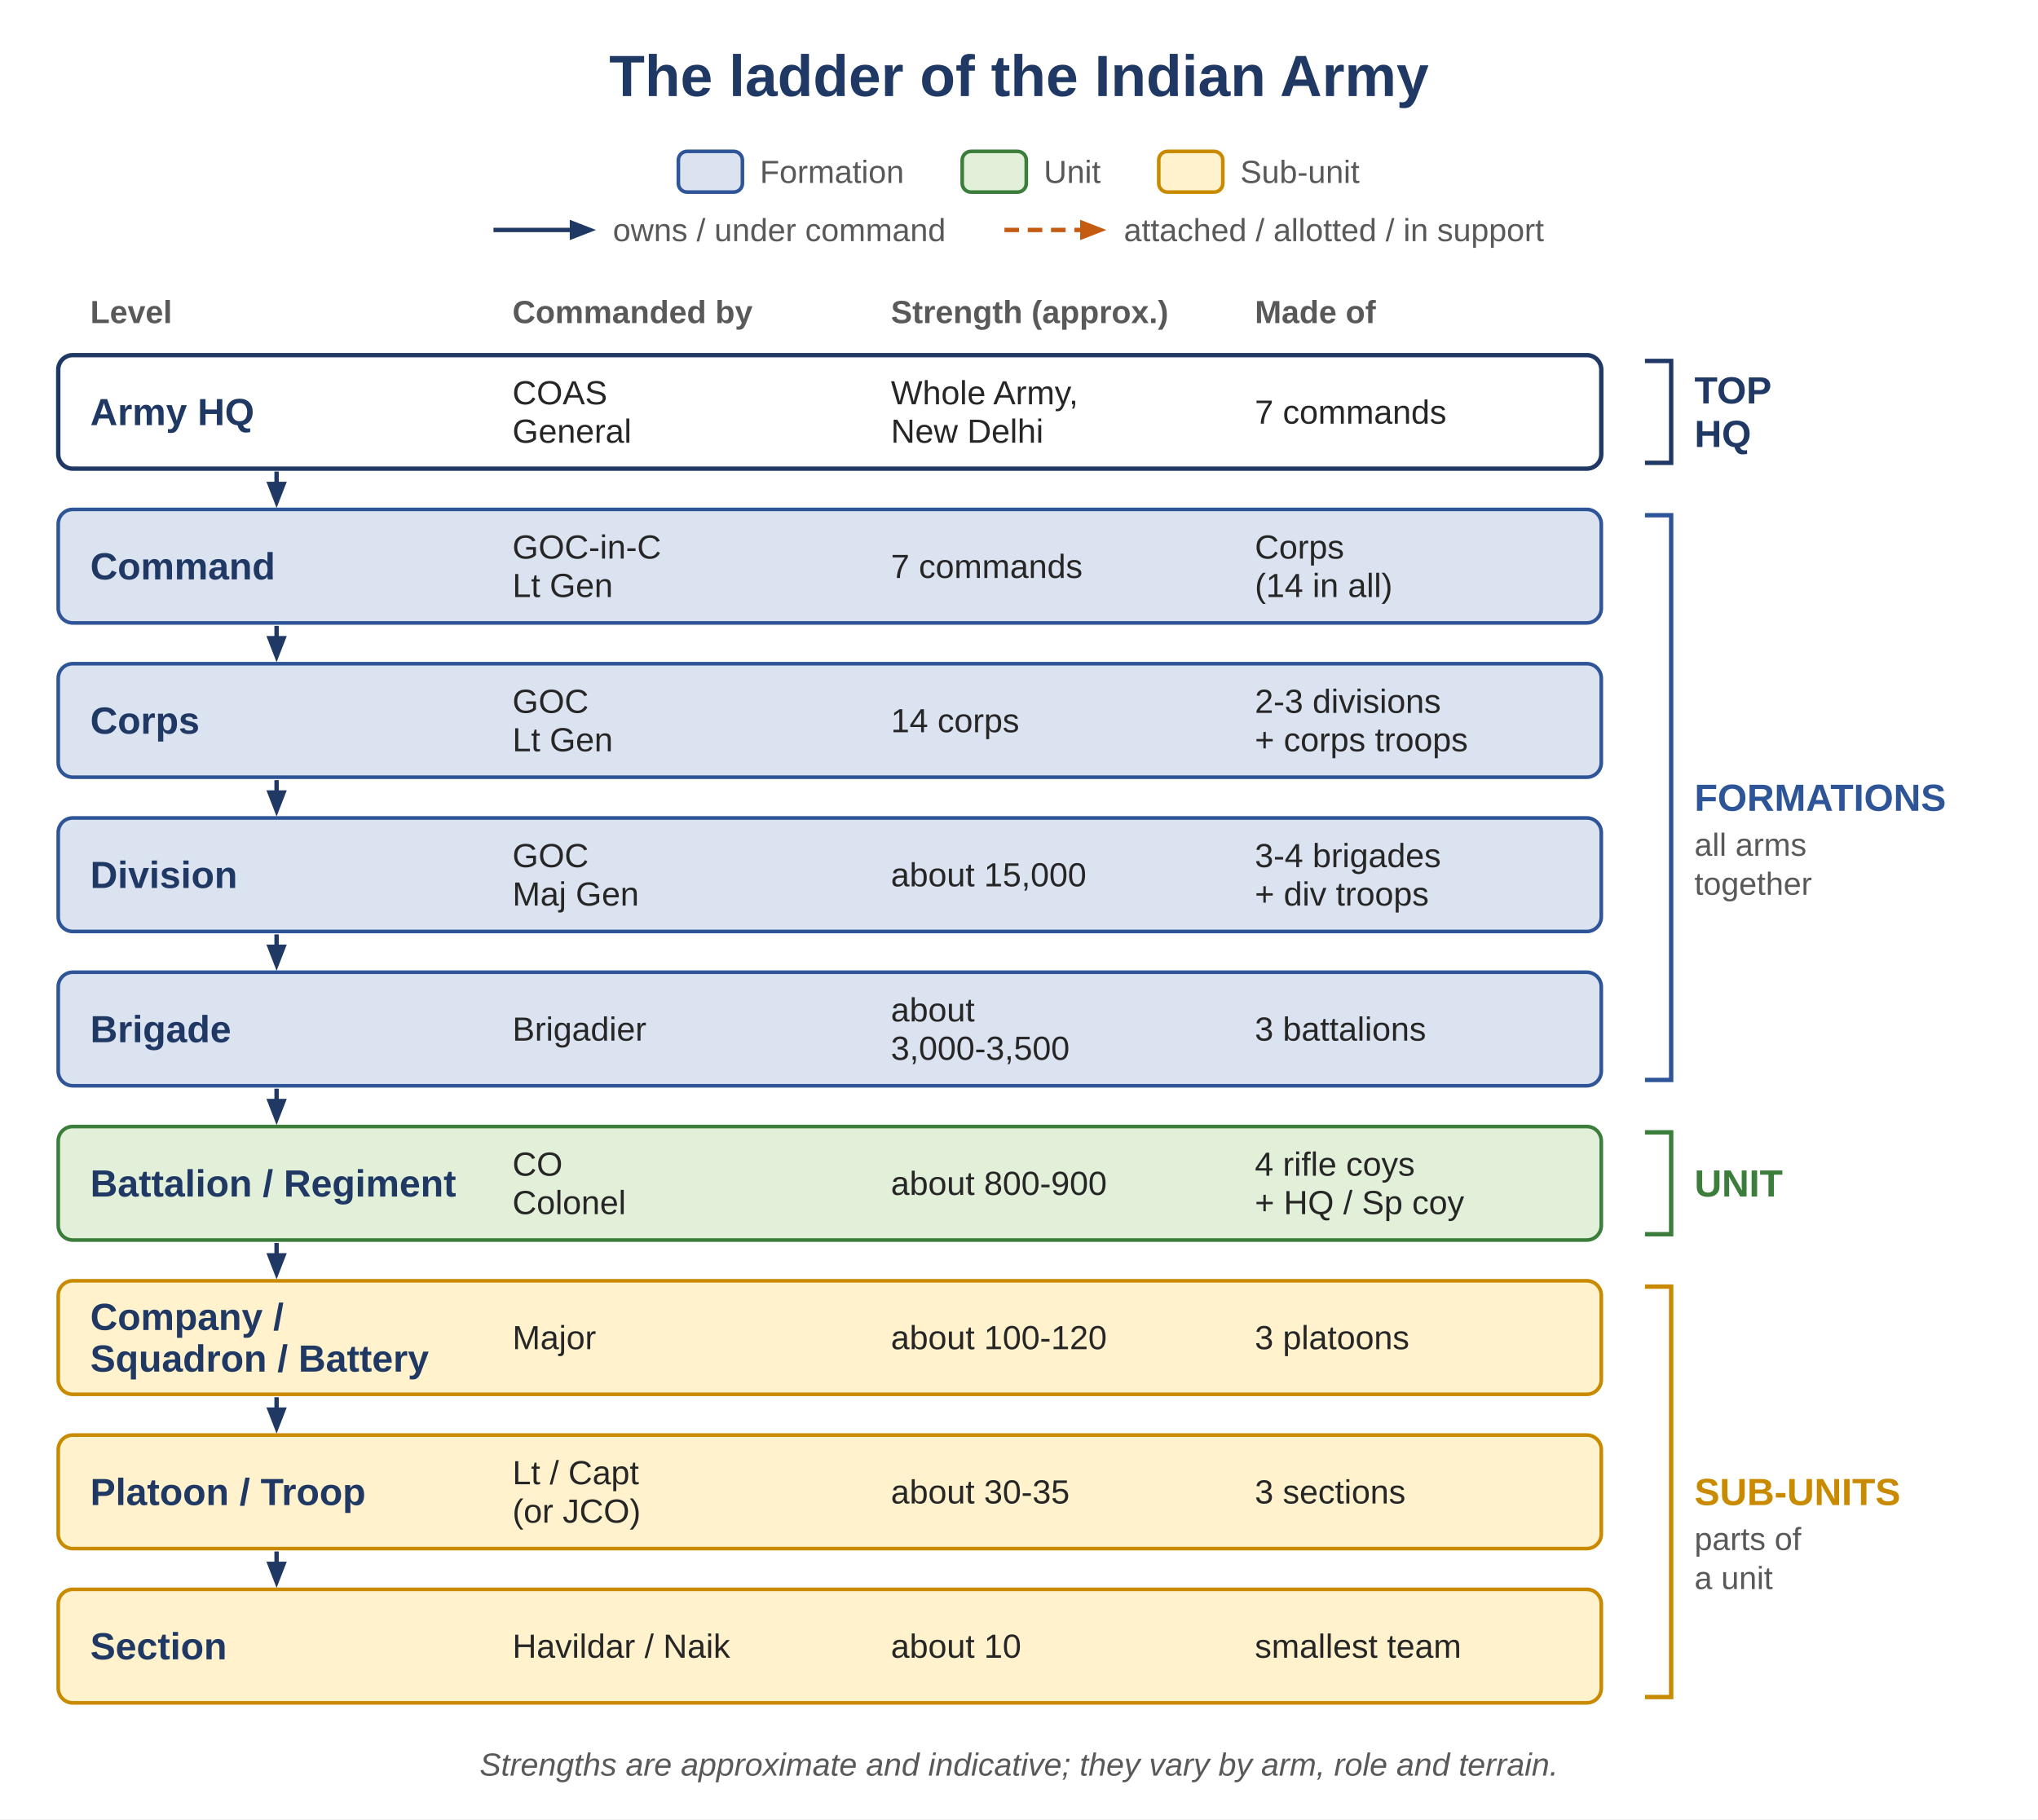
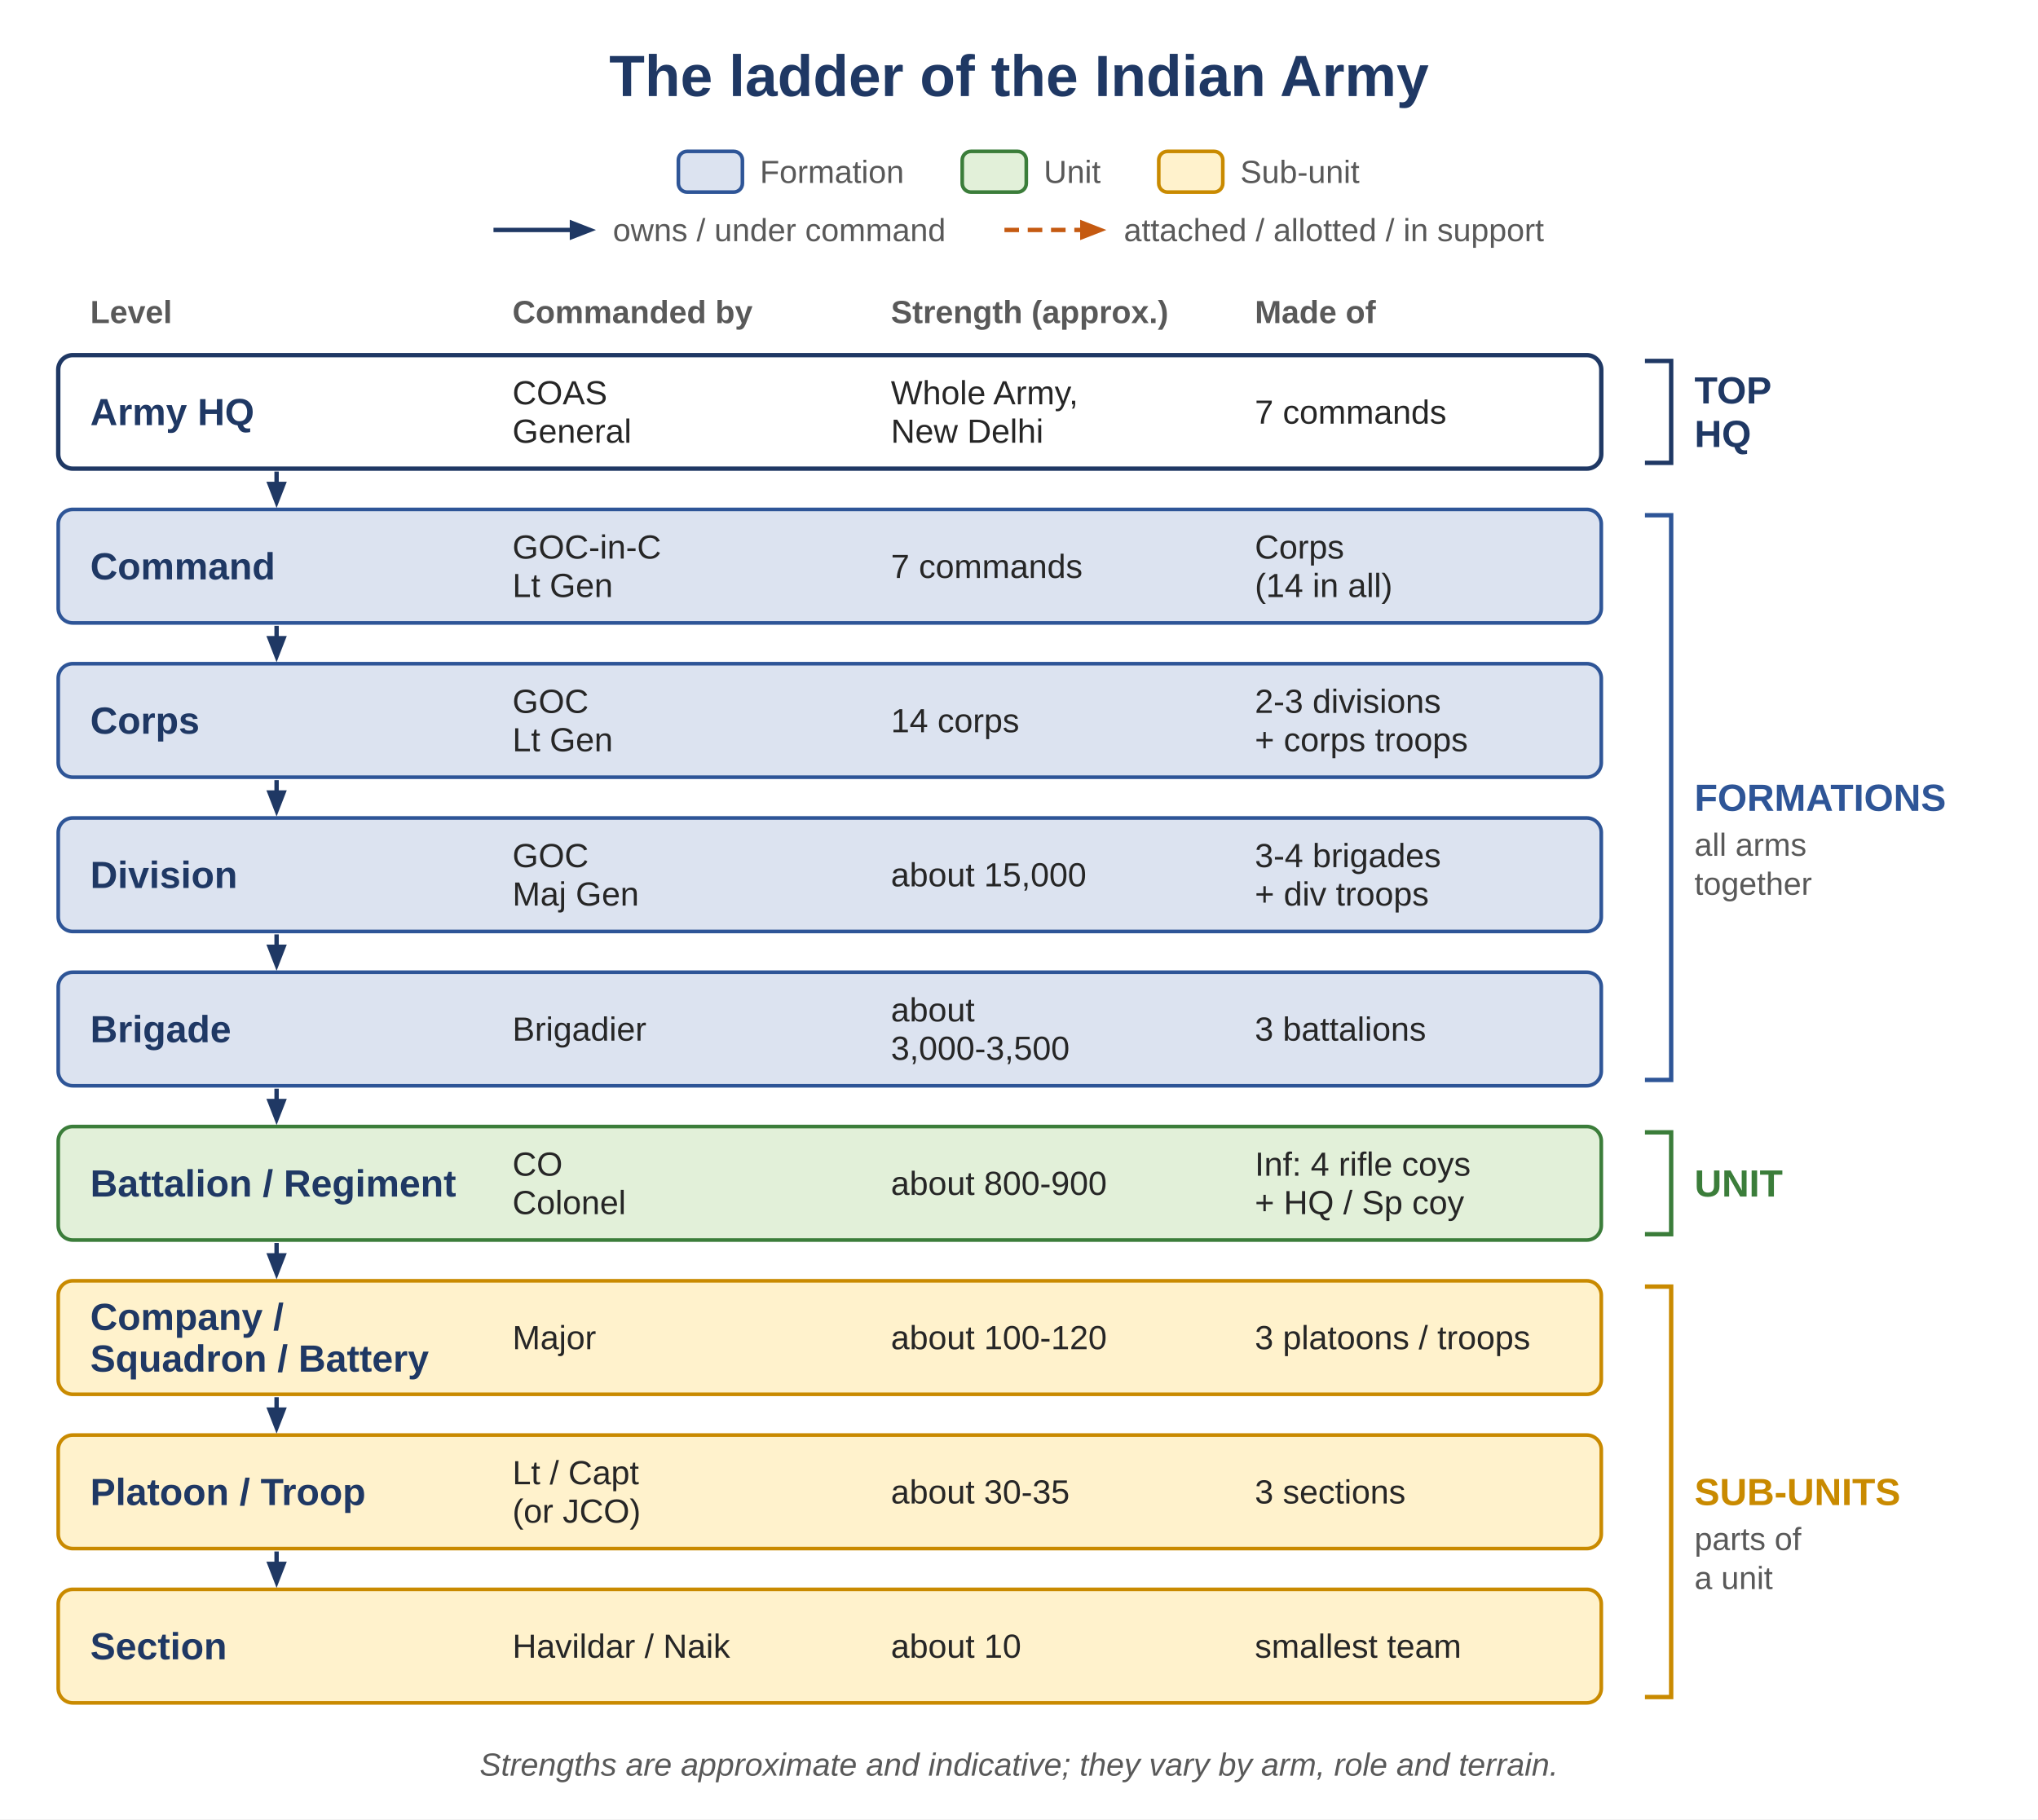
<svg xmlns="http://www.w3.org/2000/svg" width="1400" height="1250" viewBox="0 0 1400 1250" font-family="Arial, Helvetica, sans-serif">
  <defs>
    <marker id="ah-navy" viewBox="0 0 18 14" refX="10" refY="7" markerWidth="18" markerHeight="14" markerUnits="userSpaceOnUse" orient="auto">
      <path d="M0,0 L18,7 L0,14 z" fill="#1F3864" />
    </marker>
    <marker id="ah-orange" viewBox="0 0 18 14" refX="10" refY="7" markerWidth="18" markerHeight="14" markerUnits="userSpaceOnUse" orient="auto">
      <path d="M0,0 L18,7 L0,14 z" fill="#C55A11" />
    </marker>
    <marker id="ah-grey" viewBox="0 0 18 14" refX="10" refY="7" markerWidth="18" markerHeight="14" markerUnits="userSpaceOnUse" orient="auto">
      <path d="M0,0 L18,7 L0,14 z" fill="#595959" />
    </marker>
    <marker id="ah-green" viewBox="0 0 18 14" refX="10" refY="7" markerWidth="18" markerHeight="14" markerUnits="userSpaceOnUse" orient="auto">
      <path d="M0,0 L18,7 L0,14 z" fill="#3B7D3A" />
    </marker>
    <marker id="ah-blue" viewBox="0 0 18 14" refX="10" refY="7" markerWidth="18" markerHeight="14" markerUnits="userSpaceOnUse" orient="auto">
      <path d="M0,0 L18,7 L0,14 z" fill="#2E5597" />
    </marker>
  </defs>
  <rect x="0" y="0" width="1400" height="1250" fill="#FFFFFF" />
  <text x="700" y="66.0" font-size="40" font-weight="bold" fill="#1F3864" text-anchor="middle">
    <tspan x="700" dy="0.0">The ladder of the Indian Army</tspan>
  </text>
  <rect x="466" y="104" width="44" height="28" rx="6" fill="#DCE3F0" stroke="#2E5597" stroke-width="2.5" />
  <text x="522" y="125.7" font-size="22" fill="#595959" text-anchor="start">
    <tspan x="522" dy="0.0">Formation</tspan>
  </text>
  <rect x="661" y="104" width="44" height="28" rx="6" fill="#E2F0D9" stroke="#3B7D3A" stroke-width="2.5" />
  <text x="717" y="125.7" font-size="22" fill="#595959" text-anchor="start">
    <tspan x="717" dy="0.0">Unit</tspan>
  </text>
  <rect x="796" y="104" width="44" height="28" rx="6" fill="#FFF2CC" stroke="#C98A00" stroke-width="2.5" />
  <text x="852" y="125.7" font-size="22" fill="#595959" text-anchor="start">
    <tspan x="852" dy="0.0">Sub-unit</tspan>
  </text>
  <line x1="339" y1="158" x2="401.4" y2="158.0" stroke="#1F3864" stroke-width="3" marker-end="url(#ah-navy)" />
  <text x="421" y="165.7" font-size="22" fill="#595959" text-anchor="start">
    <tspan x="421" dy="0.0">owns / under command</tspan>
  </text>
  <line x1="690" y1="158" x2="752.0" y2="158.0" stroke="#C55A11" stroke-width="3" stroke-dasharray="10 6" marker-end="url(#ah-orange)" />
  <text x="772" y="165.7" font-size="22" fill="#595959" text-anchor="start">
    <tspan x="772" dy="0.0">attached / allotted / in support</tspan>
  </text>
  <text x="62" y="222.0" font-size="22" font-weight="bold" fill="#595959" text-anchor="start">
    <tspan x="62" dy="0.0">Level</tspan>
  </text>
  <text x="352" y="222.0" font-size="22" font-weight="bold" fill="#595959" text-anchor="start">
    <tspan x="352" dy="0.0">Commanded by</tspan>
  </text>
  <text x="612" y="222.0" font-size="22" font-weight="bold" fill="#595959" text-anchor="start">
    <tspan x="612" dy="0.0">Strength (approx.)</tspan>
  </text>
  <text x="862" y="222.0" font-size="22" font-weight="bold" fill="#595959" text-anchor="start">
    <tspan x="862" dy="0.0">Made of</tspan>
  </text>
  <g>
    <rect x="40" y="244" width="1060" height="78" rx="10" fill="#FFFFFF" stroke="#1F3864" stroke-width="3" />
    <text x="62" y="292.1" font-size="26" font-weight="bold" fill="#1F3864" text-anchor="start">
      <tspan x="62" dy="0.0">Army HQ</tspan>
    </text>
    <text x="352" y="277.8" font-size="23" fill="#262626" text-anchor="start">
      <tspan x="352" dy="0.0">COAS</tspan>
      <tspan x="352" dy="26.4">General</tspan>
    </text>
    <text x="612" y="277.8" font-size="23" fill="#262626" text-anchor="start">
      <tspan x="612" dy="0.0">Whole Army,</tspan>
      <tspan x="612" dy="26.4">New Delhi</tspan>
    </text>
    <text x="862" y="291.1" font-size="23" fill="#262626" text-anchor="start">
      <tspan x="862" dy="0.0">7 commands</tspan>
    </text>
  </g>
  <g>
    <rect x="40" y="350" width="1060" height="78" rx="10" fill="#DCE3F0" stroke="#2E5597" stroke-width="2.5" />
    <text x="62" y="398.1" font-size="26" font-weight="bold" fill="#1F3864" text-anchor="start">
      <tspan x="62" dy="0.0">Command</tspan>
    </text>
    <text x="352" y="383.8" font-size="23" fill="#262626" text-anchor="start">
      <tspan x="352" dy="0.0">GOC-in-C</tspan>
      <tspan x="352" dy="26.4">Lt Gen</tspan>
    </text>
    <text x="612" y="397.1" font-size="23" fill="#262626" text-anchor="start">
      <tspan x="612" dy="0.0">7 commands</tspan>
    </text>
    <text x="862" y="383.8" font-size="23" fill="#262626" text-anchor="start">
      <tspan x="862" dy="0.0">Corps</tspan>
      <tspan x="862" dy="26.4">(14 in all)</tspan>
    </text>
  </g>
  <g>
    <rect x="40" y="456" width="1060" height="78" rx="10" fill="#DCE3F0" stroke="#2E5597" stroke-width="2.5" />
    <text x="62" y="504.1" font-size="26" font-weight="bold" fill="#1F3864" text-anchor="start">
      <tspan x="62" dy="0.0">Corps</tspan>
    </text>
    <text x="352" y="489.8" font-size="23" fill="#262626" text-anchor="start">
      <tspan x="352" dy="0.0">GOC</tspan>
      <tspan x="352" dy="26.4">Lt Gen</tspan>
    </text>
    <text x="612" y="503.1" font-size="23" fill="#262626" text-anchor="start">
      <tspan x="612" dy="0.0">14 corps</tspan>
    </text>
    <text x="862" y="489.8" font-size="23" fill="#262626" text-anchor="start">
      <tspan x="862" dy="0.0">2-3 divisions</tspan>
      <tspan x="862" dy="26.4">+ corps troops</tspan>
    </text>
  </g>
  <g>
    <rect x="40" y="562" width="1060" height="78" rx="10" fill="#DCE3F0" stroke="#2E5597" stroke-width="2.5" />
    <text x="62" y="610.1" font-size="26" font-weight="bold" fill="#1F3864" text-anchor="start">
      <tspan x="62" dy="0.0">Division</tspan>
    </text>
    <text x="352" y="595.8" font-size="23" fill="#262626" text-anchor="start">
      <tspan x="352" dy="0.0">GOC</tspan>
      <tspan x="352" dy="26.4">Maj Gen</tspan>
    </text>
    <text x="612" y="609.0" font-size="23" fill="#262626" text-anchor="start">
      <tspan x="612" dy="0.0">about 15,000</tspan>
    </text>
    <text x="862" y="595.8" font-size="23" fill="#262626" text-anchor="start">
      <tspan x="862" dy="0.0">3-4 brigades</tspan>
      <tspan x="862" dy="26.4">+ div troops</tspan>
    </text>
  </g>
  <g>
    <rect x="40" y="668" width="1060" height="78" rx="10" fill="#DCE3F0" stroke="#2E5597" stroke-width="2.5" />
    <text x="62" y="716.1" font-size="26" font-weight="bold" fill="#1F3864" text-anchor="start">
      <tspan x="62" dy="0.0">Brigade</tspan>
    </text>
    <text x="352" y="715.0" font-size="23" fill="#262626" text-anchor="start">
      <tspan x="352" dy="0.0">Brigadier</tspan>
    </text>
    <text x="612" y="701.8" font-size="23" fill="#262626" text-anchor="start">
      <tspan x="612" dy="0.0">about</tspan>
      <tspan x="612" dy="26.4">3,000-3,500</tspan>
    </text>
    <text x="862" y="715.0" font-size="23" fill="#262626" text-anchor="start">
      <tspan x="862" dy="0.0">3 battalions</tspan>
    </text>
  </g>
  <g>
    <rect x="40" y="774" width="1060" height="78" rx="10" fill="#E2F0D9" stroke="#3B7D3A" stroke-width="2.5" />
    <text x="62" y="822.1" font-size="26" font-weight="bold" fill="#1F3864" text-anchor="start">
      <tspan x="62" dy="0.0">Battalion / Regiment</tspan>
    </text>
    <text x="352" y="807.8" font-size="23" fill="#262626" text-anchor="start">
      <tspan x="352" dy="0.0">CO</tspan>
      <tspan x="352" dy="26.4">Colonel</tspan>
    </text>
    <text x="612" y="821.0" font-size="23" fill="#262626" text-anchor="start">
      <tspan x="612" dy="0.0">about 800-900</tspan>
    </text>
    <text x="862" y="807.8" font-size="23" fill="#262626" text-anchor="start">
-       <tspan x="862" dy="0.0">4 rifle coys</tspan>
+       <tspan x="862" dy="0.0">Inf: 4 rifle coys</tspan>
      <tspan x="862" dy="26.4">+ HQ / Sp coy</tspan>
    </text>
  </g>
  <g>
    <rect x="40" y="880" width="1060" height="78" rx="10" fill="#FFF2CC" stroke="#C98A00" stroke-width="2.5" />
    <text x="62" y="913.8" font-size="26" font-weight="bold" fill="#1F3864" text-anchor="start">
      <tspan x="62" dy="0.0">Company /</tspan>
      <tspan x="62" dy="28.6">Squadron / Battery</tspan>
    </text>
    <text x="352" y="927.0" font-size="23" fill="#262626" text-anchor="start">
      <tspan x="352" dy="0.0">Major</tspan>
    </text>
    <text x="612" y="927.0" font-size="23" fill="#262626" text-anchor="start">
      <tspan x="612" dy="0.0">about 100-120</tspan>
    </text>
    <text x="862" y="927.0" font-size="23" fill="#262626" text-anchor="start">
-       <tspan x="862" dy="0.0">3 platoons</tspan>
+       <tspan x="862" dy="0.0">3 platoons / troops</tspan>
    </text>
  </g>
  <g>
    <rect x="40" y="986" width="1060" height="78" rx="10" fill="#FFF2CC" stroke="#C98A00" stroke-width="2.5" />
    <text x="62" y="1034.1" font-size="26" font-weight="bold" fill="#1F3864" text-anchor="start">
      <tspan x="62" dy="0.0">Platoon / Troop</tspan>
    </text>
    <text x="352" y="1019.8" font-size="23" fill="#262626" text-anchor="start">
      <tspan x="352" dy="0.0">Lt / Capt</tspan>
      <tspan x="352" dy="26.4">(or JCO)</tspan>
    </text>
    <text x="612" y="1033.0" font-size="23" fill="#262626" text-anchor="start">
      <tspan x="612" dy="0.0">about 30-35</tspan>
    </text>
    <text x="862" y="1033.0" font-size="23" fill="#262626" text-anchor="start">
      <tspan x="862" dy="0.0">3 sections</tspan>
    </text>
  </g>
  <g>
    <rect x="40" y="1092" width="1060" height="78" rx="10" fill="#FFF2CC" stroke="#C98A00" stroke-width="2.5" />
    <text x="62" y="1140.1" font-size="26" font-weight="bold" fill="#1F3864" text-anchor="start">
      <tspan x="62" dy="0.0">Section</tspan>
    </text>
    <text x="352" y="1139.0" font-size="23" fill="#262626" text-anchor="start">
      <tspan x="352" dy="0.0">Havildar / Naik</tspan>
    </text>
    <text x="612" y="1139.0" font-size="23" fill="#262626" text-anchor="start">
      <tspan x="612" dy="0.0">about 10</tspan>
    </text>
    <text x="862" y="1139.0" font-size="23" fill="#262626" text-anchor="start">
      <tspan x="862" dy="0.0">smallest team</tspan>
    </text>
  </g>
  <line x1="190" y1="324" x2="190.0" y2="341.0" stroke="#1F3864" stroke-width="3" marker-end="url(#ah-navy)" />
  <line x1="190" y1="430" x2="190.0" y2="447.0" stroke="#1F3864" stroke-width="3" marker-end="url(#ah-navy)" />
  <line x1="190" y1="536" x2="190.0" y2="553.0" stroke="#1F3864" stroke-width="3" marker-end="url(#ah-navy)" />
  <line x1="190" y1="642" x2="190.0" y2="659.0" stroke="#1F3864" stroke-width="3" marker-end="url(#ah-navy)" />
  <line x1="190" y1="748" x2="190.0" y2="765.0" stroke="#1F3864" stroke-width="3" marker-end="url(#ah-navy)" />
  <line x1="190" y1="854" x2="190.0" y2="871.0" stroke="#1F3864" stroke-width="3" marker-end="url(#ah-navy)" />
  <line x1="190" y1="960" x2="190.0" y2="977.0" stroke="#1F3864" stroke-width="3" marker-end="url(#ah-navy)" />
  <line x1="190" y1="1066" x2="190.0" y2="1083.0" stroke="#1F3864" stroke-width="3" marker-end="url(#ah-navy)" />
  <path d="M1130,248 H1148 V318 H1130" fill="none" stroke="#1F3864" stroke-width="3" />
  <text x="1164" y="277.2" font-size="26" font-weight="bold" fill="#1F3864" text-anchor="start">
    <tspan x="1164" dy="0.0">TOP</tspan>
    <tspan x="1164" dy="29.9">HQ</tspan>
  </text>
  <path d="M1130,354 H1148 V742 H1130" fill="none" stroke="#2E5597" stroke-width="3" />
  <text x="1164" y="557.1" font-size="26" font-weight="bold" fill="#2E5597" text-anchor="start">
    <tspan x="1164" dy="0.0">FORMATIONS</tspan>
  </text>
  <path d="M1130,778 H1148 V848 H1130" fill="none" stroke="#3B7D3A" stroke-width="3" />
  <text x="1164" y="822.1" font-size="26" font-weight="bold" fill="#3B7D3A" text-anchor="start">
    <tspan x="1164" dy="0.0">UNIT</tspan>
  </text>
  <path d="M1130,884 H1148 V1166 H1130" fill="none" stroke="#C98A00" stroke-width="3" />
  <text x="1164" y="1034.1" font-size="26" font-weight="bold" fill="#C98A00" text-anchor="start">
    <tspan x="1164" dy="0.0">SUB-UNITS</tspan>
  </text>
  <text x="1164" y="588.0" font-size="22" fill="#595959" text-anchor="start">
    <tspan x="1164" dy="0.0">all arms</tspan>
    <tspan x="1164" dy="26.8">together</tspan>
  </text>
  <text x="1164" y="1065.0" font-size="22" fill="#595959" text-anchor="start">
    <tspan x="1164" dy="0.0">parts of</tspan>
    <tspan x="1164" dy="26.8">a unit</tspan>
  </text>
  <text x="700" y="1220.0" font-size="22" font-style="italic" fill="#595959" text-anchor="middle">
    <tspan x="700" dy="0.0">Strengths are approximate and indicative; they vary by arm, role and terrain.</tspan>
  </text>
</svg>
